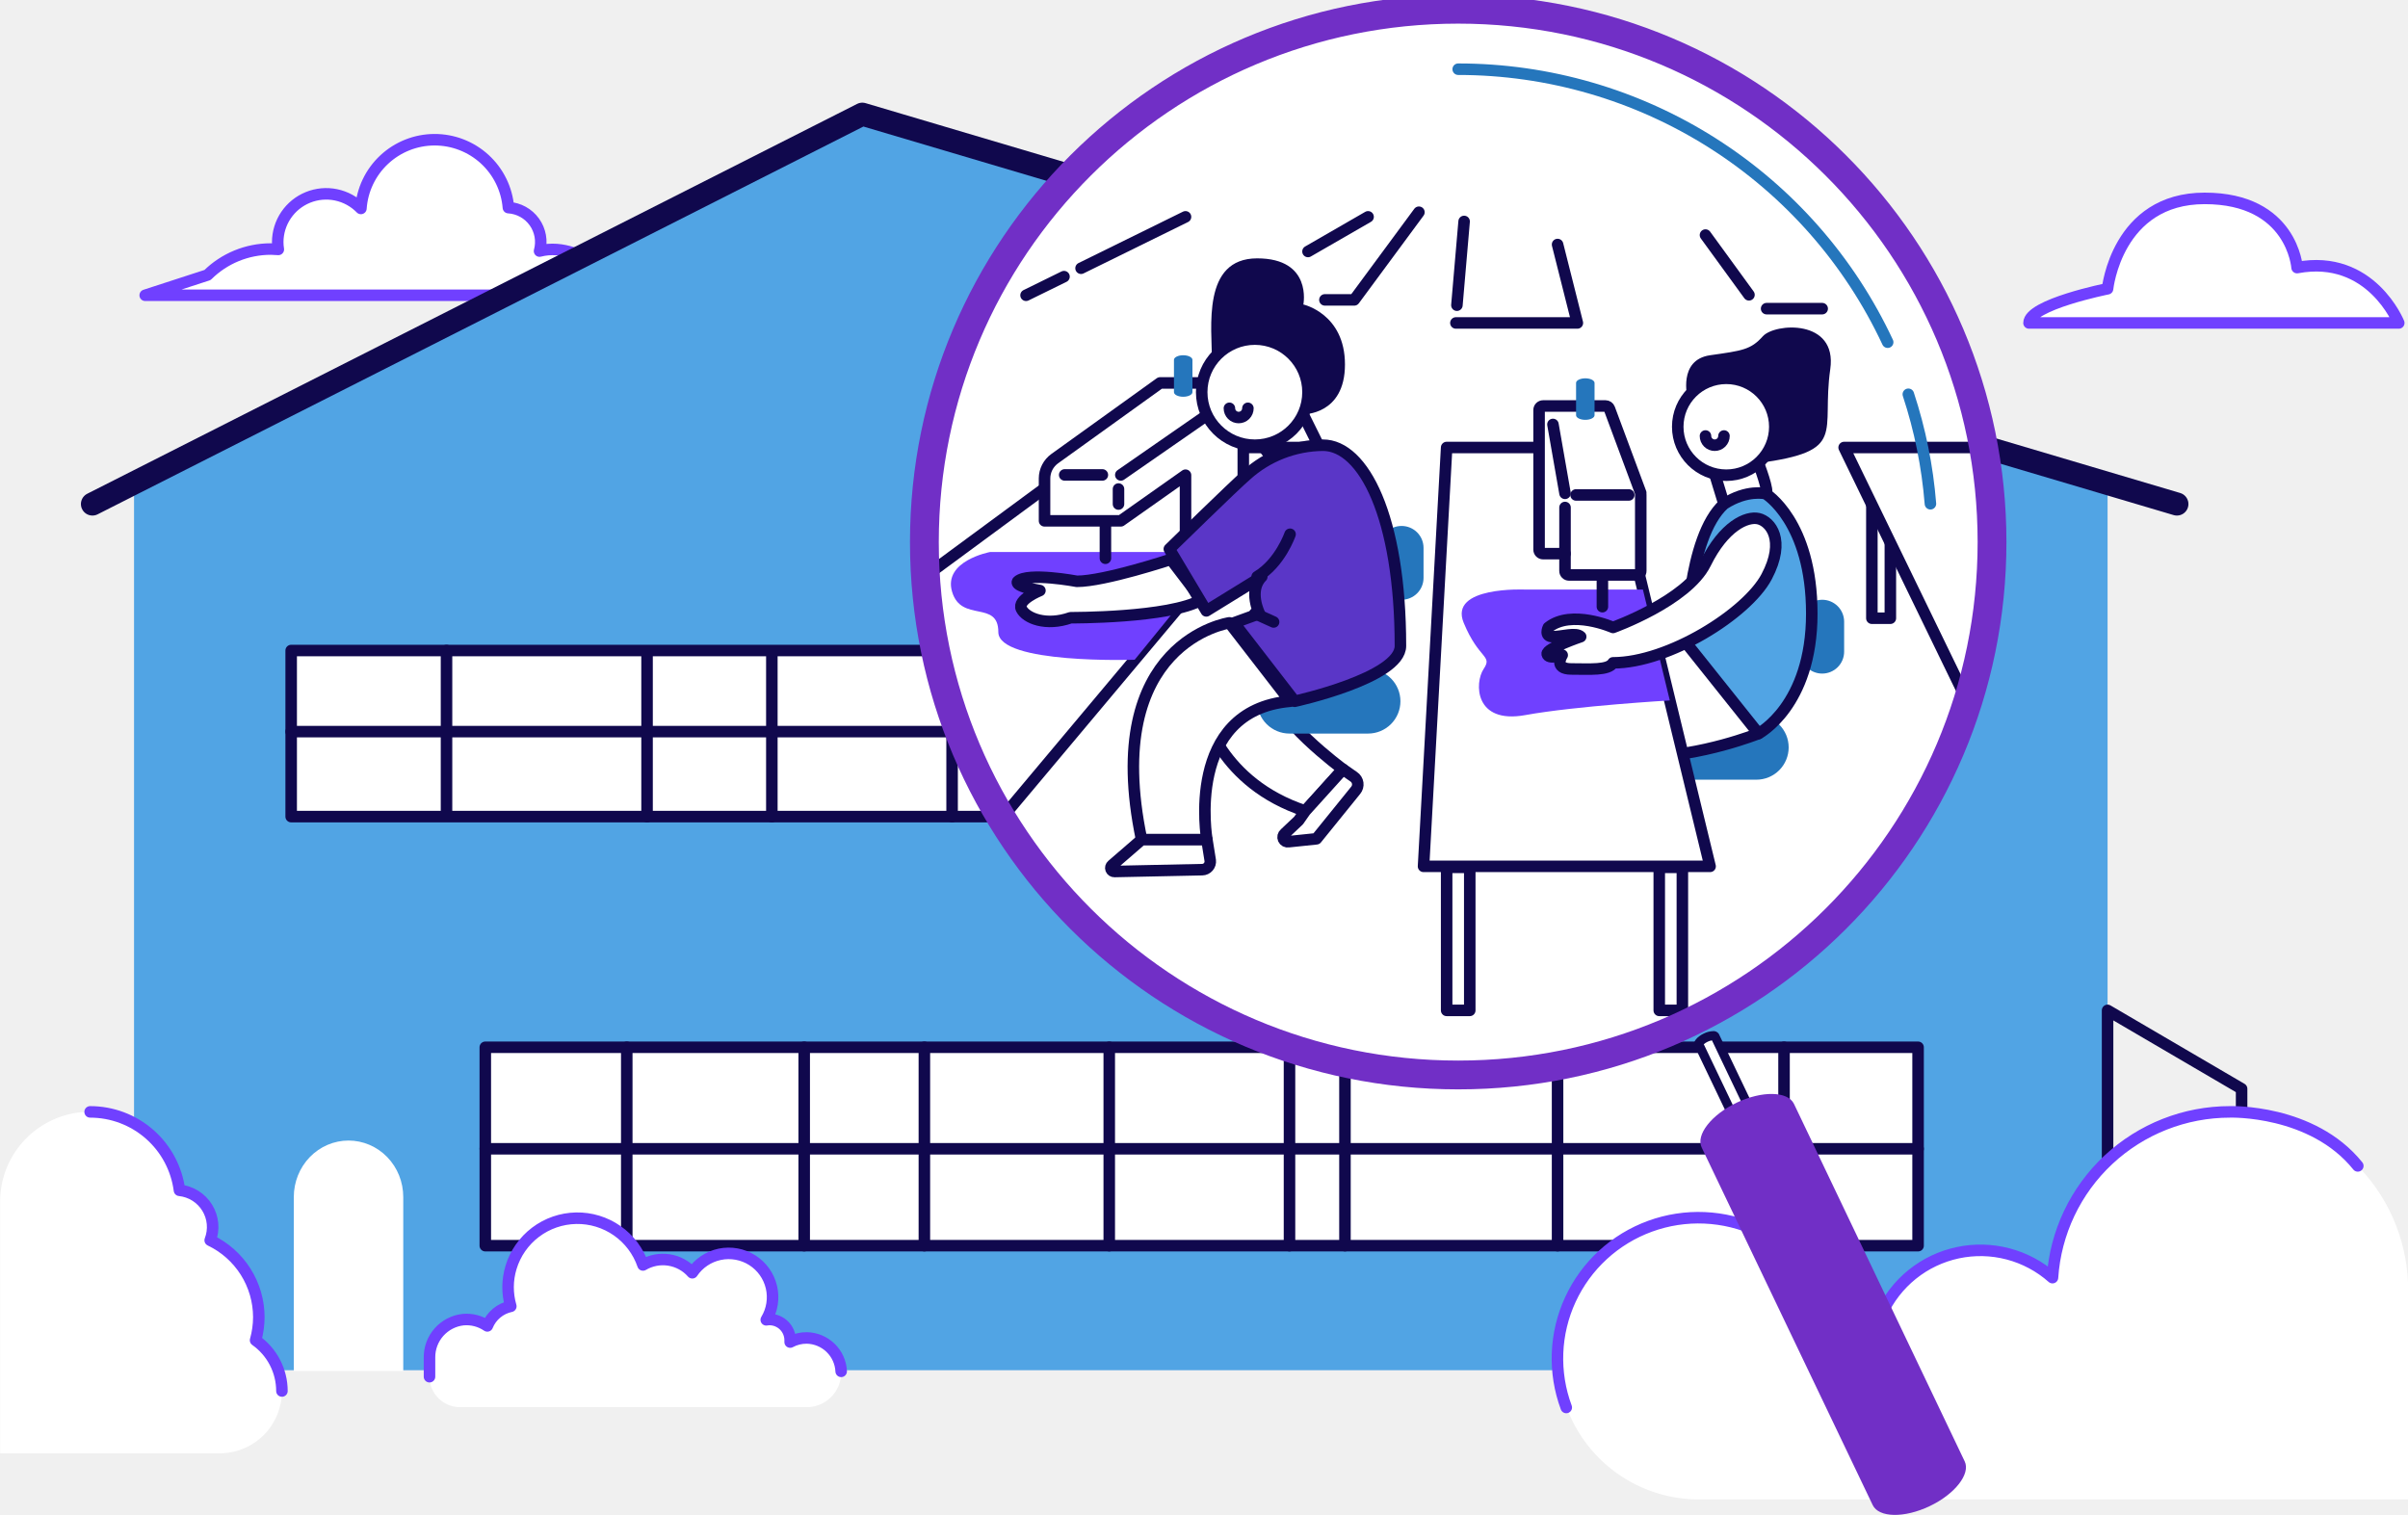
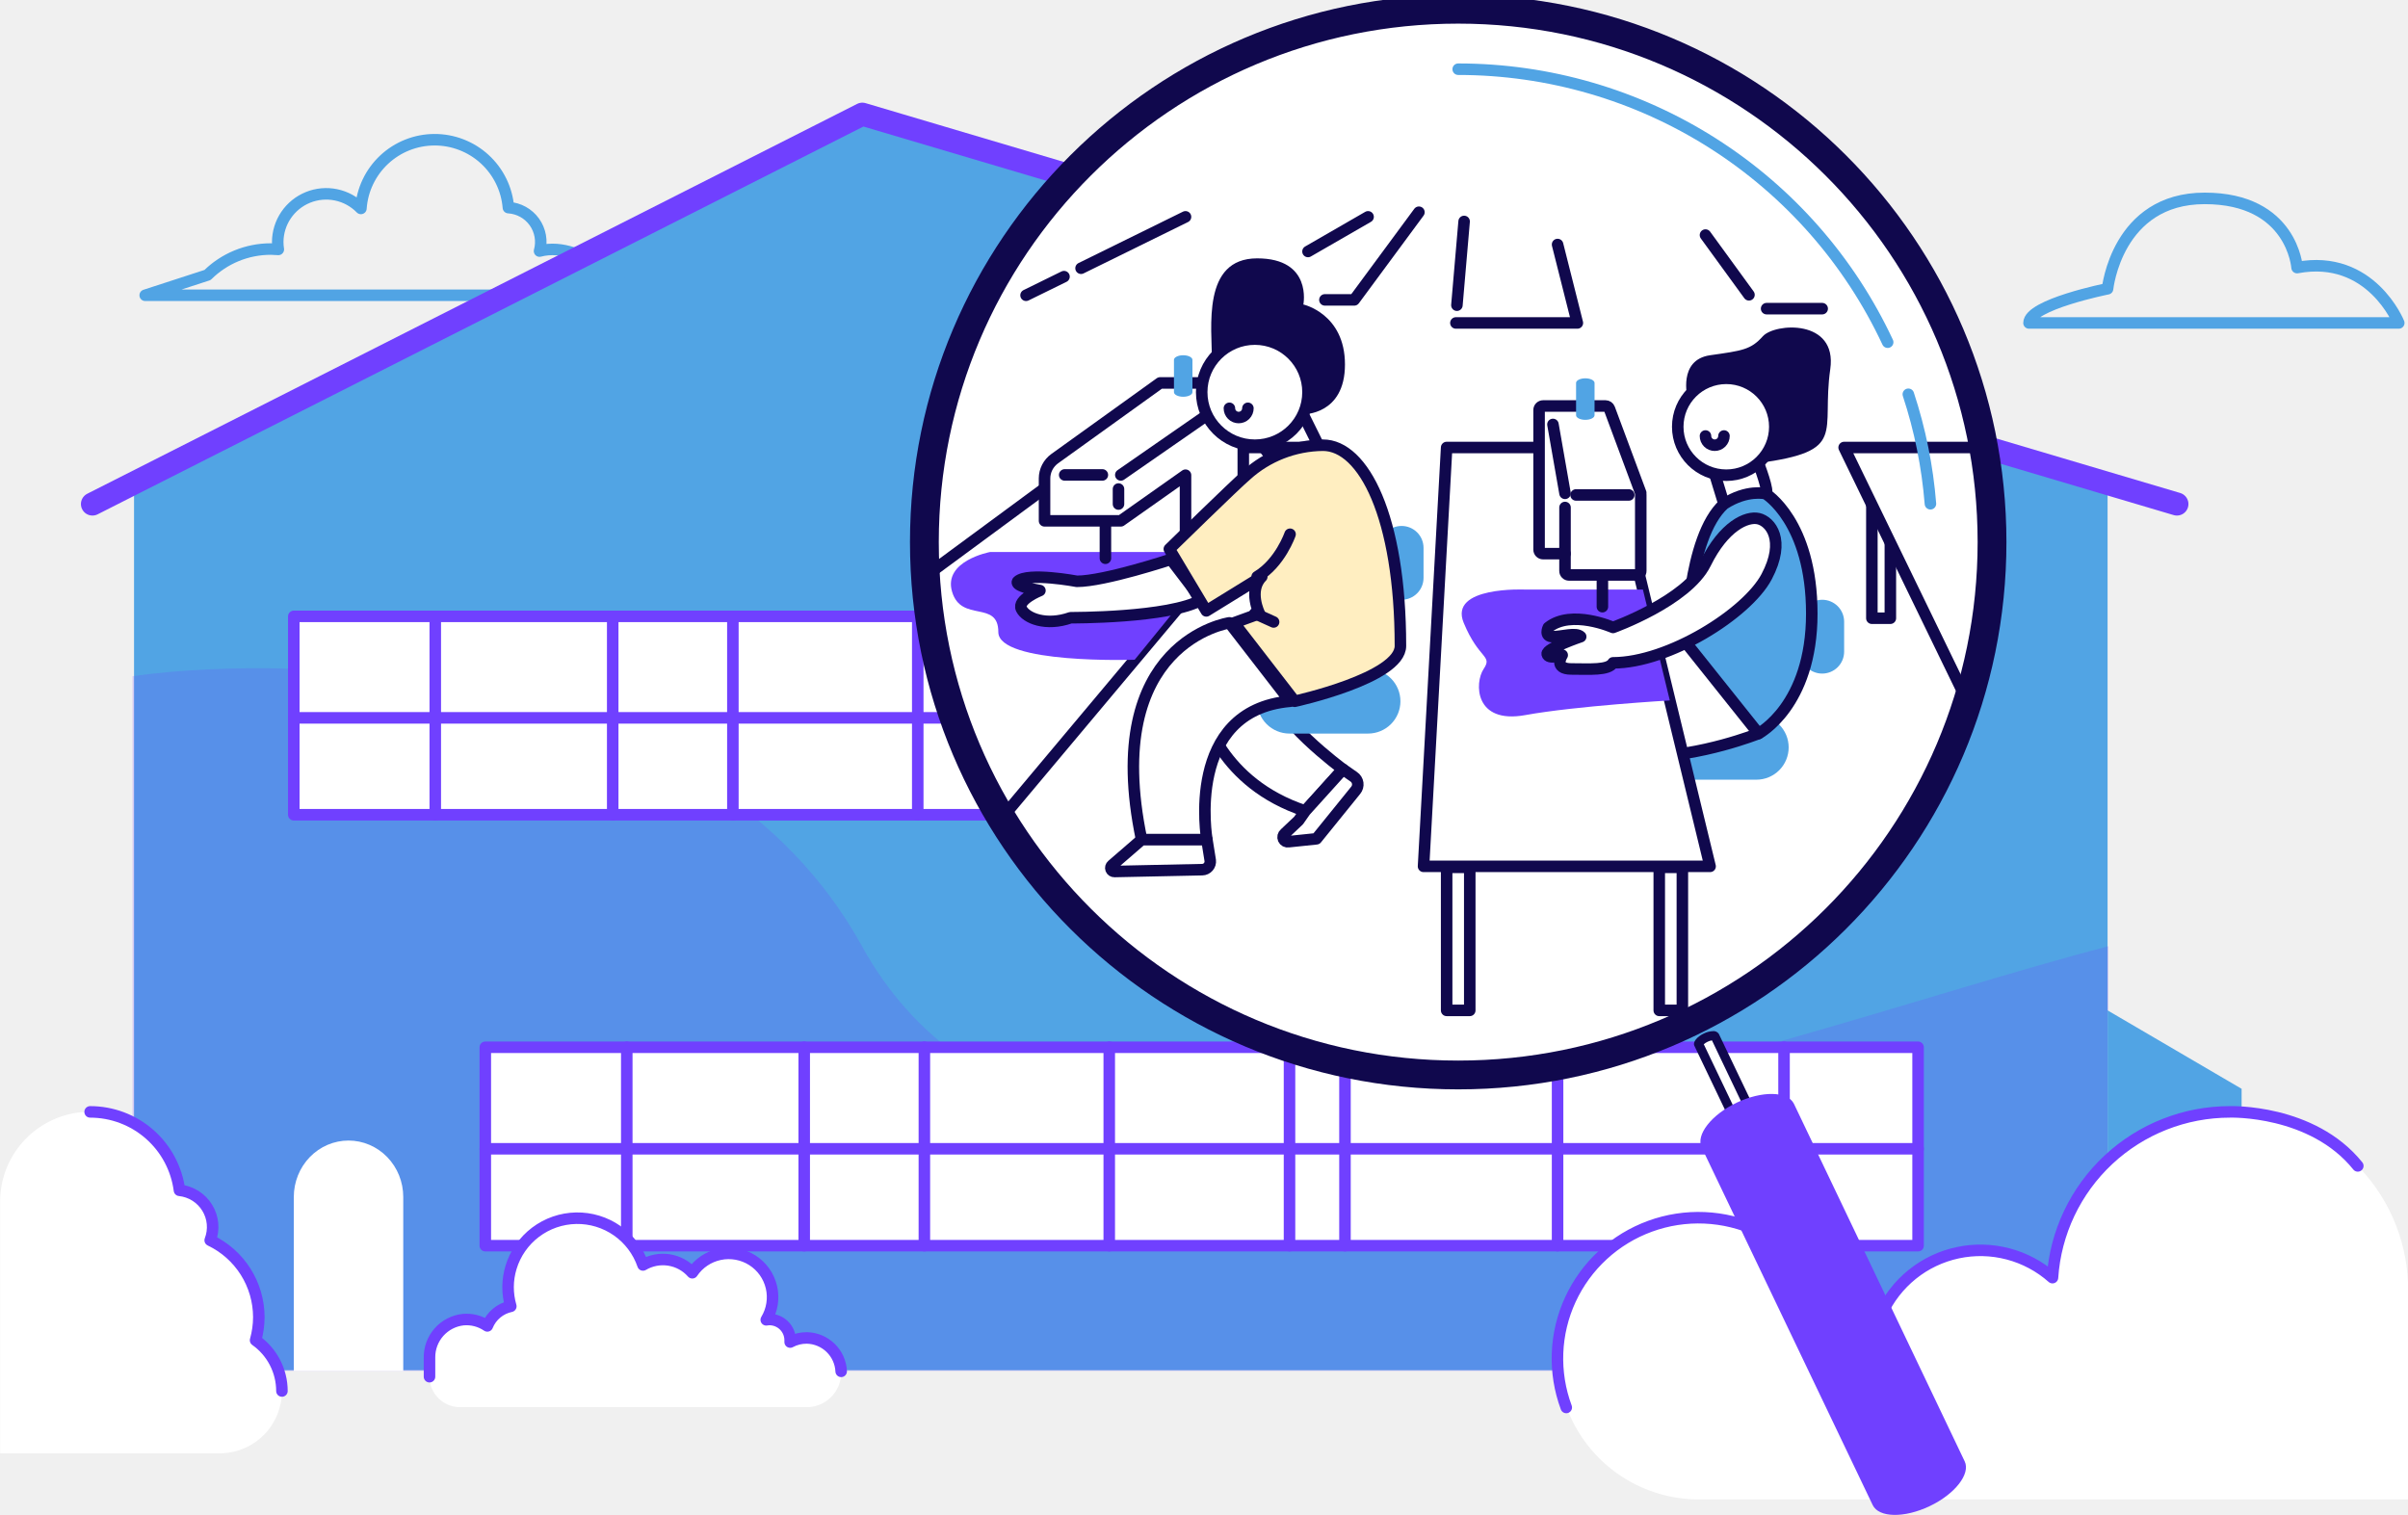
<svg xmlns="http://www.w3.org/2000/svg" width="418" height="263" viewBox="0 0 418 263" fill="none">
-   <g clip-path="url(#clip0_1770_10805)">
-     <path d="M352.211 56.065H416.395C416.395 56.065 411.581 44.051 398.745 46.454C398.745 46.454 397.942 34.44 382.698 34.44C367.455 34.44 365.85 50.13 365.85 50.13C365.85 50.13 352.211 52.861 352.211 56.065Z" fill="white" stroke="#7040FF" stroke-width="2" stroke-linecap="round" stroke-linejoin="round" />
-     <path d="M93.659 43.587C93.895 42.73 93.936 41.831 93.78 40.956C93.623 40.081 93.273 39.252 92.755 38.529C92.237 37.806 91.564 37.208 90.785 36.778C90.006 36.347 89.141 36.096 88.252 36.042C87.992 32.819 86.521 29.814 84.135 27.629C81.748 25.443 78.623 24.239 75.384 24.257C72.146 24.275 69.034 25.515 66.672 27.727C64.311 29.939 62.874 32.961 62.651 36.186C61.483 34.991 59.986 34.17 58.349 33.828C56.713 33.486 55.011 33.639 53.462 34.266C51.913 34.893 50.586 35.967 49.65 37.35C48.715 38.734 48.213 40.364 48.209 42.033C48.211 42.457 48.246 42.88 48.313 43.298C47.88 43.298 47.447 43.234 47.006 43.234C42.892 43.233 38.945 44.854 36.022 47.743L25.207 51.259H109.914C109.914 51.259 101.474 41.52 93.659 43.587Z" fill="white" stroke="#7040FF" stroke-width="2" stroke-linecap="round" stroke-linejoin="round" />
+   <g clip-path="url(#clip0_2355_13857)">
    <path d="M23.266 237.875H365.849V84.097L149.797 20.023L23.266 84.097V237.875Z" fill="#51A4E4" />
-     <path d="M377.884 87.501L149.685 19.823L16.045 87.501" stroke="#10084D" stroke-width="4" stroke-linecap="round" stroke-linejoin="round" />
-     <path d="M259.144 112.931H50.545V141.764H259.144V112.931Z" fill="white" stroke="#10084D" stroke-width="2" stroke-linecap="round" stroke-linejoin="round" />
-     <path d="M332.956 181.81H84.242V216.25H332.956V181.81Z" fill="white" stroke="#10084D" stroke-width="2" stroke-linecap="round" stroke-linejoin="round" />
-     <path d="M389.116 237.875H365.85V175.403L389.116 189.019V237.875Z" stroke="#10084D" stroke-width="2" stroke-linecap="round" stroke-linejoin="round" />
-     <path d="M50.545 127.011H259.144" stroke="#10084D" stroke-width="2" stroke-linecap="round" stroke-linejoin="round" />
-     <path d="M84.242 199.431H332.956" stroke="#10084D" stroke-width="2" stroke-linecap="round" stroke-linejoin="round" />
-     <path d="M77.51 112.931V141.428" stroke="#10084D" stroke-width="2" stroke-linecap="round" stroke-linejoin="round" />
-     <path d="M108.799 181.81V216.25" stroke="#10084D" stroke-width="2" stroke-linecap="round" stroke-linejoin="round" />
-     <path d="M139.6 181.81V216.25" stroke="#10084D" stroke-width="2" stroke-linecap="round" stroke-linejoin="round" />
-     <path d="M160.461 181.81V216.25" stroke="#10084D" stroke-width="2" stroke-linecap="round" stroke-linejoin="round" />
-     <path d="M192.553 181.81V216.25" stroke="#10084D" stroke-width="2" stroke-linecap="round" stroke-linejoin="round" />
-     <path d="M223.842 181.81V216.25" stroke="#10084D" stroke-width="2" stroke-linecap="round" stroke-linejoin="round" />
-     <path d="M233.469 181.81V216.25" stroke="#10084D" stroke-width="2" stroke-linecap="round" stroke-linejoin="round" />
-     <path d="M270.375 181.81V216.25" stroke="#10084D" stroke-width="2" stroke-linecap="round" stroke-linejoin="round" />
-     <path d="M309.688 181.81V216.25" stroke="#10084D" stroke-width="2" stroke-linecap="round" stroke-linejoin="round" />
-     <path d="M112.322 113.267V141.764" stroke="#10084D" stroke-width="2" stroke-linecap="round" stroke-linejoin="round" />
-     <path d="M133.984 113.267V141.764" stroke="#10084D" stroke-width="2" stroke-linecap="round" stroke-linejoin="round" />
-     <path d="M165.273 113.267V141.764" stroke="#10084D" stroke-width="2" stroke-linecap="round" stroke-linejoin="round" />
+     <path opacity="0.2" d="M23 117.383V238H366V164.259C304.845 180.216 185.229 229 149.631 164.259C123.308 116.385 54.242 113.061 23 117.383Z" fill="#7040FF" />
+     <path d="M352.211 56.064H416.395C416.395 56.064 411.581 44.051 398.745 46.453C398.745 46.453 397.942 34.44 382.698 34.44C367.455 34.44 365.85 50.13 365.85 50.13C365.85 50.13 352.211 52.861 352.211 56.064Z" stroke="#51A4E4" stroke-width="2" stroke-linecap="round" stroke-linejoin="round" />
+     <path d="M93.659 43.586C93.895 42.729 93.936 41.83 93.78 40.955C93.623 40.08 93.273 39.251 92.755 38.528C92.237 37.806 91.564 37.207 90.785 36.777C90.006 36.347 89.141 36.096 88.252 36.041C87.992 32.819 86.521 29.814 84.135 27.628C81.748 25.443 78.623 24.238 75.384 24.257C72.146 24.275 69.034 25.514 66.672 27.727C64.311 29.939 62.874 32.96 62.651 36.185C61.483 34.991 59.986 34.17 58.349 33.828C56.713 33.486 55.011 33.638 53.462 34.266C51.913 34.893 50.586 35.967 49.65 37.35C48.715 38.733 48.213 40.363 48.209 42.032C48.211 42.456 48.246 42.879 48.313 43.298C47.88 43.298 47.447 43.234 47.006 43.234C42.892 43.233 38.945 44.853 36.022 47.743V47.743L25.207 51.259H109.914C109.914 51.259 101.474 41.52 93.659 43.586Z" stroke="#51A4E4" stroke-width="2" stroke-linecap="round" stroke-linejoin="round" />
+     <path d="M377.886 87.501L149.687 19.823L16.047 87.501" stroke="#7040FF" stroke-width="4" stroke-linecap="round" stroke-linejoin="round" />
+     <path d="M389.116 237.875H365.85V175.402L389.116 189.018V237.875Z" fill="#51A4E4" />
+     <path d="M332.956 181.81H84.242V216.25H332.956V181.81Z" fill="white" stroke="#7040FF" stroke-width="2" stroke-linecap="round" stroke-linejoin="round" />
+     <path d="M84.242 199.43H332.956" stroke="#7040FF" stroke-width="2" stroke-linecap="round" stroke-linejoin="round" />
+     <path d="M108.801 181.81V216.25" stroke="#7040FF" stroke-width="2" stroke-linecap="round" stroke-linejoin="round" />
+     <path d="M139.602 181.81V216.25" stroke="#7040FF" stroke-width="2" stroke-linecap="round" stroke-linejoin="round" />
+     <path d="M160.461 181.81V216.25" stroke="#7040FF" stroke-width="2" stroke-linecap="round" stroke-linejoin="round" />
+     <path d="M192.553 181.81V216.25" stroke="#7040FF" stroke-width="2" stroke-linecap="round" stroke-linejoin="round" />
+     <path d="M223.844 181.81V216.25" stroke="#7040FF" stroke-width="2" stroke-linecap="round" stroke-linejoin="round" />
+     <path d="M233.471 181.81V216.25" stroke="#7040FF" stroke-width="2" stroke-linecap="round" stroke-linejoin="round" />
+     <path d="M270.377 181.81V216.25" stroke="#7040FF" stroke-width="2" stroke-linecap="round" stroke-linejoin="round" />
+     <path d="M309.689 181.81V216.25" stroke="#7040FF" stroke-width="2" stroke-linecap="round" stroke-linejoin="round" />
+     <path d="M299.714 107H51V141.44H299.714V107Z" fill="white" stroke="#7040FF" stroke-width="2" stroke-linecap="round" stroke-linejoin="round" />
+     <path d="M51 124.62H299.714" stroke="#7040FF" stroke-width="2" stroke-linecap="round" stroke-linejoin="round" />
+     <path d="M75.559 107V141.44" stroke="#7040FF" stroke-width="2" stroke-linecap="round" stroke-linejoin="round" />
+     <path d="M106.359 107V141.44" stroke="#7040FF" stroke-width="2" stroke-linecap="round" stroke-linejoin="round" />
+     <path d="M127.219 107V141.44" stroke="#7040FF" stroke-width="2" stroke-linecap="round" stroke-linejoin="round" />
+     <path d="M159.311 107V141.44" stroke="#7040FF" stroke-width="2" stroke-linecap="round" stroke-linejoin="round" />
+     <path d="M190.602 107V141.44" stroke="#7040FF" stroke-width="2" stroke-linecap="round" stroke-linejoin="round" />
+     <path d="M200.229 107V141.44" stroke="#7040FF" stroke-width="2" stroke-linecap="round" stroke-linejoin="round" />
+     <path d="M237.135 107V141.44" stroke="#7040FF" stroke-width="2" stroke-linecap="round" stroke-linejoin="round" />
+     <path d="M276.447 107V141.44" stroke="#7040FF" stroke-width="2" stroke-linecap="round" stroke-linejoin="round" />
    <path d="M60.5 198C63.02 198 65.436 199.032 67.218 200.869C68.999 202.706 70 205.198 70 207.796V238H51V207.796C51 205.198 52.001 202.706 53.782 200.869C55.564 199.032 57.98 198 60.5 198Z" fill="white" />
-     <path d="M48.94 241.479C48.938 239.753 48.522 238.052 47.726 236.519C46.931 234.986 45.779 233.666 44.367 232.669C44.735 231.366 44.923 230.018 44.928 228.664C44.926 225.871 44.133 223.135 42.639 220.772C41.146 218.41 39.013 216.517 36.488 215.313C36.842 214.394 36.979 213.406 36.889 212.426C36.799 211.445 36.483 210.499 35.967 209.66C35.451 208.821 34.748 208.112 33.913 207.588C33.078 207.064 32.134 206.739 31.153 206.639C30.657 202.734 28.7 199.16 25.675 196.634C22.651 194.109 18.782 192.818 14.844 193.02C10.905 193.223 7.19 194.904 4.441 197.727C1.693 200.55 0.115 204.305 0.023 208.241V252.292H38.534C41.334 252.186 43.983 251 45.924 248.983C47.865 246.966 48.946 244.276 48.94 241.479Z" fill="white" />
-     <path d="M146.018 238.067C145.947 236.526 145.292 235.069 144.185 233.993C143.078 232.916 141.602 232.3 140.057 232.269C139.047 232.257 138.05 232.503 137.161 232.982C137.161 232.877 137.161 232.773 137.161 232.669C137.162 232.196 137.069 231.726 136.888 231.289C136.707 230.851 136.441 230.453 136.106 230.118C135.77 229.783 135.372 229.518 134.933 229.337C134.495 229.156 134.025 229.064 133.55 229.065C133.37 229.067 133.19 229.086 133.013 229.121C134.042 227.423 134.365 225.39 133.912 223.457C133.459 221.525 132.267 219.845 130.591 218.778C128.914 217.711 126.886 217.341 124.94 217.747C122.994 218.154 121.284 219.304 120.176 220.952C119.13 219.766 117.703 218.983 116.14 218.736C114.577 218.488 112.977 218.793 111.615 219.598C110.79 217.193 109.221 215.112 107.135 213.653C105.049 212.195 102.554 211.434 100.008 211.482C97.462 211.529 94.996 212.381 92.966 213.916C90.936 215.451 89.445 217.589 88.71 220.023C88.039 222.221 88.025 224.568 88.67 226.774C87.762 226.962 86.914 227.371 86.203 227.965C85.492 228.559 84.939 229.319 84.594 230.178C83.366 229.342 81.886 228.957 80.406 229.089C78.786 229.264 77.289 230.036 76.207 231.253C75.126 232.47 74.538 234.046 74.557 235.673V238.996C74.556 239.691 74.692 240.379 74.958 241.021C75.224 241.662 75.614 242.246 76.106 242.737C76.598 243.228 77.182 243.617 77.825 243.882C78.468 244.148 79.157 244.284 79.852 244.283H140.402C141.964 244.179 143.425 243.473 144.473 242.312C145.522 241.152 146.076 239.629 146.018 238.067Z" fill="white" />
-     <path d="M417.999 222.658C417.682 214.776 414.351 207.316 408.691 201.813C403.031 196.309 395.474 193.18 387.573 193.071C379.673 192.961 372.031 195.878 366.22 201.222C360.409 206.567 356.871 213.931 356.334 221.801C354.124 219.843 351.484 218.432 348.627 217.681C345.77 216.93 342.776 216.86 339.887 217.476C336.998 218.093 334.295 219.379 331.995 221.23C329.695 223.082 327.864 225.448 326.649 228.136C325.371 227.284 323.891 226.782 322.358 226.681C320.824 226.58 319.291 226.883 317.912 227.559C316.394 223.374 313.759 219.683 310.292 216.883C306.825 214.084 302.658 212.284 298.241 211.677C293.824 211.07 289.325 211.679 285.229 213.439C281.134 215.199 277.598 218.042 275.003 221.662C272.409 225.282 270.854 229.541 270.508 233.979C270.161 238.416 271.036 242.864 273.037 246.842C275.038 250.819 278.09 254.175 281.863 256.547C285.636 258.92 289.986 260.217 294.444 260.301H417.999V222.658Z" fill="white" />
-     <path d="M48.94 241.479C48.938 239.753 48.522 238.052 47.727 236.519C46.931 234.986 45.779 233.666 44.367 232.669C44.735 231.366 44.924 230.018 44.929 228.664C44.926 225.871 44.133 223.135 42.639 220.772C41.146 218.41 39.014 216.517 36.488 215.313C36.842 214.394 36.98 213.406 36.889 212.426C36.799 211.445 36.483 210.499 35.967 209.66C35.451 208.821 34.749 208.112 33.914 207.588C33.079 207.064 32.134 206.739 31.153 206.639C30.667 202.875 28.825 199.417 25.971 196.911C23.117 194.405 19.446 193.023 15.645 193.023" stroke="#7040FF" stroke-width="2" stroke-linecap="round" stroke-linejoin="round" />
-     <path d="M146.018 238.067C145.947 236.526 145.292 235.069 144.185 233.993C143.078 232.916 141.602 232.3 140.057 232.269C139.047 232.257 138.05 232.503 137.161 232.982C137.161 232.877 137.161 232.773 137.161 232.669C137.162 232.196 137.069 231.726 136.888 231.289C136.707 230.851 136.441 230.453 136.106 230.118C135.77 229.783 135.372 229.518 134.933 229.337C134.495 229.156 134.025 229.064 133.55 229.065C133.37 229.067 133.19 229.086 133.013 229.121C134.042 227.423 134.365 225.39 133.912 223.457C133.459 221.525 132.267 219.845 130.591 218.778C128.914 217.711 126.886 217.341 124.94 217.747C122.994 218.154 121.284 219.304 120.176 220.952C119.13 219.766 117.703 218.983 116.14 218.736C114.577 218.488 112.977 218.793 111.615 219.598C110.79 217.193 109.221 215.112 107.135 213.653C105.049 212.195 102.554 211.434 100.008 211.482C97.462 211.529 94.996 212.381 92.966 213.916C90.936 215.451 89.445 217.589 88.71 220.023C88.039 222.221 88.025 224.568 88.67 226.774C87.762 226.962 86.914 227.371 86.203 227.965C85.492 228.559 84.939 229.319 84.594 230.178C83.366 229.342 81.886 228.957 80.406 229.089C78.786 229.264 77.289 230.036 76.207 231.253C75.126 232.47 74.538 234.046 74.557 235.673V238.996" stroke="#7040FF" stroke-width="2" stroke-linecap="round" stroke-linejoin="round" />
-     <path d="M271.884 244.339C270.761 241.32 270.246 238.11 270.37 234.893C270.493 231.675 271.252 228.514 272.604 225.591C273.955 222.667 275.872 220.039 278.244 217.857C280.616 215.676 283.396 213.983 286.426 212.878C289.455 211.773 292.673 211.276 295.895 211.416C299.118 211.556 302.28 212.33 305.202 213.695C308.123 215.059 310.746 216.986 312.919 219.365C315.092 221.745 316.772 224.529 317.864 227.559C319.243 226.883 320.776 226.58 322.31 226.681C323.843 226.782 325.323 227.284 326.601 228.136C327.816 225.448 329.647 223.082 331.947 221.23C334.246 219.379 336.95 218.093 339.839 217.476C342.728 216.86 345.722 216.93 348.579 217.681C351.436 218.432 354.076 219.843 356.286 221.8C356.805 213.994 360.279 206.677 366.004 201.333C371.728 195.989 379.273 193.018 387.111 193.023C387.111 193.023 401.367 192.559 409.286 202.402" stroke="#7040FF" stroke-width="2" stroke-linecap="round" stroke-linejoin="round" />
+     <path d="M48.94 241.479C48.938 239.752 48.522 238.052 47.726 236.519C46.931 234.986 45.779 233.666 44.367 232.669C44.735 231.365 44.923 230.018 44.928 228.664C44.926 225.87 44.133 223.134 42.639 220.772C41.146 218.409 39.013 216.517 36.488 215.313C36.842 214.394 36.979 213.406 36.889 212.426C36.799 211.445 36.483 210.499 35.967 209.66C35.451 208.821 34.748 208.112 33.913 207.588C33.078 207.064 32.134 206.739 31.153 206.639C30.657 202.733 28.7 199.16 25.675 196.634C22.651 194.108 18.782 192.818 14.844 193.02C10.905 193.223 7.19 194.904 4.441 197.727C1.693 200.549 0.115 204.305 0.023 208.24V252.291H38.534C41.334 252.186 43.983 250.999 45.924 248.983C47.865 246.966 48.946 244.276 48.94 241.479Z" fill="white" />
+     <path d="M146.018 238.067C145.947 236.526 145.292 235.069 144.185 233.992C143.078 232.915 141.602 232.299 140.057 232.268C139.047 232.257 138.05 232.502 137.161 232.981C137.161 232.877 137.161 232.773 137.161 232.669C137.162 232.195 137.069 231.726 136.888 231.288C136.707 230.85 136.441 230.453 136.106 230.118C135.77 229.783 135.372 229.517 134.933 229.337C134.495 229.156 134.025 229.063 133.55 229.064C133.37 229.067 133.19 229.086 133.013 229.121C134.042 227.422 134.365 225.389 133.912 223.457C133.459 221.524 132.267 219.845 130.591 218.778C128.914 217.711 126.886 217.341 124.94 217.747C122.994 218.153 121.284 219.303 120.176 220.951C119.13 219.766 117.703 218.982 116.14 218.735C114.577 218.488 112.977 218.793 111.615 219.598C110.79 217.193 109.221 215.111 107.135 213.653C105.049 212.194 102.554 211.434 100.008 211.481C97.462 211.528 94.996 212.381 92.966 213.915C90.936 215.45 89.445 217.588 88.71 220.022C88.039 222.221 88.025 224.567 88.67 226.774C87.762 226.961 86.914 227.37 86.203 227.964C85.492 228.558 84.939 229.319 84.594 230.178C83.366 229.342 81.886 228.957 80.406 229.089C78.786 229.264 77.289 230.035 76.207 231.252C75.126 232.47 74.538 234.045 74.557 235.672V238.996C74.556 239.69 74.692 240.378 74.958 241.02C75.224 241.662 75.614 242.245 76.106 242.736C76.598 243.227 77.182 243.617 77.825 243.882C78.468 244.147 79.157 244.283 79.852 244.282H140.402C141.964 244.179 143.425 243.472 144.473 242.312C145.522 241.151 146.076 239.629 146.018 238.067Z" fill="white" />
+     <path d="M417.999 222.657C417.682 214.776 414.351 207.316 408.691 201.812C403.031 196.309 395.474 193.18 387.573 193.07C379.673 192.961 372.031 195.878 366.22 201.222C360.409 206.566 356.871 213.931 356.334 221.8C354.124 219.843 351.484 218.432 348.627 217.681C345.77 216.929 342.776 216.859 339.887 217.476C336.998 218.092 334.295 219.378 331.995 221.23C329.695 223.082 327.864 225.447 326.649 228.136C325.371 227.284 323.891 226.782 322.358 226.681C320.824 226.579 319.291 226.882 317.912 227.559C316.394 223.374 313.759 219.682 310.292 216.883C306.825 214.084 302.658 212.284 298.241 211.677C293.824 211.07 289.325 211.679 285.229 213.439C281.134 215.199 277.598 218.042 275.003 221.662C272.409 225.282 270.854 229.541 270.508 233.979C270.161 238.416 271.036 242.864 273.037 246.842C275.038 250.819 278.09 254.175 281.863 256.547C285.636 258.919 289.986 260.217 294.444 260.301H417.999V222.657Z" fill="white" />
+     <path d="M48.94 241.479C48.938 239.753 48.522 238.052 47.727 236.519C46.931 234.986 45.779 233.666 44.367 232.669C44.735 231.365 44.924 230.018 44.929 228.664C44.926 225.871 44.133 223.135 42.639 220.772C41.146 218.41 39.014 216.517 36.488 215.313C36.842 214.394 36.98 213.406 36.889 212.426C36.799 211.445 36.483 210.499 35.967 209.66C35.451 208.821 34.749 208.112 33.914 207.588C33.079 207.064 32.134 206.739 31.153 206.639C30.667 202.875 28.825 199.417 25.971 196.911C23.117 194.405 19.446 193.023 15.645 193.023" stroke="#7040FF" stroke-width="2" stroke-linecap="round" stroke-linejoin="round" />
+     <path d="M146.018 238.067C145.947 236.526 145.292 235.069 144.185 233.992C143.078 232.915 141.602 232.299 140.057 232.268C139.047 232.257 138.05 232.502 137.161 232.981C137.161 232.877 137.161 232.773 137.161 232.669C137.162 232.195 137.069 231.726 136.888 231.288C136.707 230.85 136.441 230.453 136.106 230.118C135.77 229.783 135.372 229.517 134.933 229.337C134.495 229.156 134.025 229.063 133.55 229.064C133.37 229.067 133.19 229.086 133.013 229.121C134.042 227.422 134.365 225.389 133.912 223.457C133.459 221.524 132.267 219.845 130.591 218.778C128.914 217.711 126.886 217.341 124.94 217.747C122.994 218.153 121.284 219.303 120.176 220.951C119.13 219.766 117.703 218.982 116.14 218.735C114.577 218.488 112.977 218.793 111.615 219.598C110.79 217.193 109.221 215.111 107.135 213.653C105.049 212.194 102.554 211.434 100.008 211.481C97.462 211.528 94.996 212.381 92.966 213.915C90.936 215.45 89.445 217.588 88.71 220.022C88.039 222.221 88.025 224.567 88.67 226.774C87.762 226.961 86.914 227.37 86.203 227.964C85.492 228.558 84.939 229.319 84.594 230.178C83.366 229.342 81.886 228.957 80.406 229.089C78.786 229.264 77.289 230.035 76.207 231.252C75.126 232.47 74.538 234.045 74.557 235.672V238.996" stroke="#7040FF" stroke-width="2" stroke-linecap="round" stroke-linejoin="round" />
+     <path d="M271.884 244.338C270.761 241.32 270.246 238.11 270.37 234.893C270.493 231.675 271.252 228.514 272.604 225.59C273.955 222.667 275.872 220.039 278.244 217.857C280.616 215.675 283.396 213.983 286.426 212.878C289.455 211.772 292.673 211.275 295.895 211.416C299.118 211.556 302.28 212.33 305.202 213.694C308.123 215.059 310.746 216.986 312.919 219.365C315.092 221.745 316.772 224.529 317.864 227.559C319.243 226.882 320.776 226.579 322.31 226.681C323.843 226.782 325.323 227.284 326.601 228.136C327.816 225.447 329.647 223.082 331.947 221.23C334.246 219.378 336.95 218.092 339.839 217.476C342.728 216.859 345.722 216.929 348.579 217.681C351.436 218.432 354.076 219.843 356.286 221.8C356.805 213.994 360.279 206.677 366.004 201.333C371.728 195.989 379.273 193.018 387.111 193.023C387.111 193.023 401.367 192.558 409.286 202.402" stroke="#7040FF" stroke-width="2" stroke-linecap="round" stroke-linejoin="round" />
    <path d="M303.135 197.933C303.012 197.942 302.888 197.923 302.774 197.877L294.807 181.161C295.112 180.704 295.544 180.345 296.05 180.128C296.449 179.925 296.887 179.81 297.334 179.792C297.458 179.783 297.582 179.805 297.695 179.856L305.678 196.571C305.37 197.033 304.932 197.393 304.418 197.604C304.018 197.802 303.581 197.914 303.135 197.933Z" fill="white" />
    <path d="M297.174 180.609L304.731 196.443C304.539 196.624 304.316 196.77 304.073 196.876C303.836 196.995 303.582 197.076 303.319 197.116L295.754 181.282C295.955 181.108 296.179 180.963 296.42 180.849C296.658 180.732 296.912 180.651 297.174 180.609ZM297.358 179.007C296.799 179.028 296.252 179.17 295.754 179.423C294.558 179.984 293.828 180.929 294.109 181.522L302.132 198.293C302.246 198.459 302.404 198.589 302.588 198.669C302.773 198.75 302.976 198.778 303.175 198.75C303.733 198.728 304.28 198.589 304.78 198.341C305.967 197.773 306.705 196.836 306.384 196.243L298.361 179.471C298.247 179.305 298.089 179.174 297.905 179.092C297.721 179.01 297.518 178.981 297.318 179.007H297.358Z" fill="#10084D" />
-     <mask id="mask0_1770_10805" style="mask-type:alpha" maskUnits="userSpaceOnUse" x="160" y="1" width="186" height="186">
+     <mask id="mask0_2355_13857" style="mask-type:alpha" maskUnits="userSpaceOnUse" x="160" y="1" width="186" height="186">
      <path d="M253.127 186.616C304.305 186.616 345.793 145.199 345.793 94.109C345.793 43.019 304.305 1.602 253.127 1.602C201.949 1.602 160.461 43.019 160.461 94.109C160.461 145.199 201.949 186.616 253.127 186.616Z" fill="white" />
    </mask>
-     <g mask="url(#mask0_1770_10805)">
+     <g mask="url(#mask0_2355_13857)">
      <rect x="160.838" width="191.767" height="191.513" fill="white" />
      <path d="M328.143 82.495H324.934V107.324H328.143V82.495Z" fill="white" stroke="#10084D" stroke-width="2" stroke-linecap="round" stroke-linejoin="round" />
      <path d="M320.119 77.69L355.42 150.398H397.943L344.188 77.69H320.119Z" fill="white" stroke="#10084D" stroke-width="2" stroke-linecap="round" stroke-linejoin="round" />
      <path d="M190.949 77.69L184.819 82.207L92.266 150.398H166.88L227.855 77.69H190.949Z" fill="white" stroke="#10084D" stroke-width="2" stroke-linecap="round" stroke-linejoin="round" />
      <path d="M207.099 95.831H171.854C171.854 95.831 163.67 97.361 165.275 102.743C166.88 108.125 173.298 104.12 173.298 109.727C173.298 115.333 196.966 114.532 196.966 114.532L209.353 99.315L207.099 95.831Z" fill="#7040FF" />
      <path d="M191.887 90.569V96.912" stroke="#10084D" stroke-width="2" stroke-linecap="round" stroke-linejoin="round" />
      <path d="M205.791 96.279V82.495L194.558 90.416H181.32V83.056C181.322 82.387 181.482 81.727 181.787 81.132C182.092 80.536 182.535 80.021 183.077 79.628L201.378 66.477H215.819V84.097L205.791 96.279Z" fill="white" stroke="#10084D" stroke-width="2" stroke-linecap="round" stroke-linejoin="round" />
      <path d="M211.808 70.481L194.559 82.447" stroke="#10084D" stroke-width="2" stroke-linecap="round" stroke-linejoin="round" />
      <path d="M191.357 82.447H184.818" stroke="#10084D" stroke-width="2" stroke-linecap="round" stroke-linejoin="round" />
      <path d="M194.158 84.898V87.501" stroke="#10084D" stroke-width="2" stroke-linecap="round" stroke-linejoin="round" />
      <path d="M233.117 133.546C233.117 133.546 220.769 124.48 220.633 119.001L209.016 123.687C209.016 123.687 211.792 135.917 226.578 140.787L233.117 133.546Z" fill="white" stroke="#10084D" stroke-width="2" stroke-linecap="round" stroke-linejoin="round" />
      <path d="M233.118 133.546L234.987 134.844C235.175 134.969 235.334 135.132 235.454 135.323C235.574 135.513 235.653 135.727 235.685 135.95C235.716 136.173 235.701 136.4 235.639 136.617C235.577 136.833 235.469 137.034 235.324 137.207L228.521 145.616L223.659 146.121C223.484 146.15 223.305 146.121 223.149 146.039C222.992 145.956 222.868 145.823 222.795 145.663C222.721 145.502 222.703 145.321 222.744 145.149C222.784 144.977 222.88 144.823 223.017 144.711L225.424 142.437L226.579 140.787L233.118 133.546Z" fill="white" stroke="#10084D" stroke-width="2" stroke-linecap="round" stroke-linejoin="round" />
      <path d="M253.127 2.403C274.381 2.408 294.975 9.77 311.402 23.234C327.829 36.697 339.071 55.43 343.214 76.241C347.356 97.052 344.143 118.652 334.121 137.363C324.099 156.074 307.889 170.737 288.251 178.854C268.614 186.971 246.765 188.04 226.427 181.879C206.089 175.719 188.52 162.709 176.712 145.066C164.905 127.424 159.591 106.241 161.675 85.125C163.758 64.01 173.111 44.269 188.14 29.266C196.653 20.719 206.781 13.943 217.936 9.332C229.092 4.721 241.053 2.366 253.127 2.403ZM253.127 0.801C234.64 0.801 216.569 6.273 201.198 16.526C185.828 26.779 173.847 41.352 166.773 58.401C159.699 75.451 157.848 94.212 161.454 112.312C165.061 130.412 173.963 147.038 187.034 160.088C200.106 173.137 216.761 182.024 234.892 185.624C253.023 189.224 271.816 187.376 288.895 180.314C305.974 173.252 320.572 161.292 330.843 145.948C341.113 130.604 346.595 112.563 346.595 94.109C346.595 69.362 336.747 45.629 319.219 28.13C301.69 10.632 277.916 0.801 253.127 0.801Z" fill="#10084D" />
-       <path d="M304.876 124.144H291.237C289.748 124.144 288.319 124.734 287.266 125.786C286.213 126.837 285.621 128.263 285.621 129.75C285.621 131.237 286.213 132.663 287.266 133.714C288.319 134.766 289.748 135.356 291.237 135.356H304.876C306.366 135.356 307.794 134.766 308.848 133.714C309.901 132.663 310.492 131.237 310.492 129.75C310.492 128.263 309.901 126.837 308.848 125.786C307.794 124.734 306.366 124.144 304.876 124.144Z" fill="#2576BC" />
-       <path d="M316.309 104.12C315.298 104.12 314.329 104.521 313.614 105.235C312.9 105.948 312.498 106.916 312.498 107.925V113.131C312.498 114.14 312.9 115.107 313.614 115.821C314.329 116.534 315.298 116.935 316.309 116.935C317.32 116.935 318.289 116.534 319.004 115.821C319.718 115.107 320.12 114.14 320.12 113.131V107.925C320.12 106.916 319.718 105.948 319.004 105.235C318.289 104.521 317.32 104.12 316.309 104.12Z" fill="#2576BC" />
-       <path d="M243.299 91.306C242.288 91.306 241.319 91.707 240.604 92.42C239.89 93.133 239.488 94.101 239.488 95.11V100.316C239.488 101.325 239.89 102.293 240.604 103.006C241.319 103.72 242.288 104.12 243.299 104.12C244.31 104.12 245.279 103.72 245.994 103.006C246.709 102.293 247.11 101.325 247.11 100.316V95.11C247.11 94.101 246.709 93.133 245.994 92.42C245.279 91.707 244.31 91.306 243.299 91.306Z" fill="#2576BC" />
-       <path d="M237.482 116.134H223.843C222.353 116.134 220.925 116.725 219.871 117.776C218.818 118.828 218.227 120.254 218.227 121.741C218.227 123.228 218.818 124.654 219.871 125.705C220.925 126.757 222.353 127.347 223.843 127.347H237.482C238.971 127.347 240.4 126.757 241.453 125.705C242.506 124.654 243.098 123.228 243.098 121.741C243.098 120.254 242.506 118.828 241.453 117.776C240.4 116.725 238.971 116.134 237.482 116.134Z" fill="#2576BC" />
+       <path d="M304.876 124.144H291.237C289.748 124.144 288.319 124.734 287.266 125.786C286.213 126.837 285.621 128.263 285.621 129.75C285.621 131.237 286.213 132.663 287.266 133.714C288.319 134.766 289.748 135.356 291.237 135.356H304.876C306.366 135.356 307.794 134.766 308.848 133.714C309.901 132.663 310.492 131.237 310.492 129.75C310.492 128.263 309.901 126.837 308.848 125.786C307.794 124.734 306.366 124.144 304.876 124.144Z" fill="#51A4E4" />
+       <path d="M316.309 104.12C315.298 104.12 314.329 104.521 313.614 105.235C312.9 105.948 312.498 106.916 312.498 107.925V113.131C312.498 114.14 312.9 115.107 313.614 115.821C314.329 116.534 315.298 116.935 316.309 116.935C317.32 116.935 318.289 116.534 319.004 115.821C319.718 115.107 320.12 114.14 320.12 113.131V107.925C320.12 106.916 319.718 105.948 319.004 105.235C318.289 104.521 317.32 104.12 316.309 104.12Z" fill="#51A4E4" />
+       <path d="M243.299 91.306C242.288 91.306 241.319 91.707 240.604 92.42C239.89 93.133 239.488 94.101 239.488 95.11V100.316C239.488 101.325 239.89 102.293 240.604 103.006C241.319 103.72 242.288 104.12 243.299 104.12C244.31 104.12 245.279 103.72 245.994 103.006C246.709 102.293 247.11 101.325 247.11 100.316V95.11C247.11 94.101 246.709 93.133 245.994 92.42C245.279 91.707 244.31 91.306 243.299 91.306Z" fill="#51A4E4" />
+       <path d="M237.482 116.134H223.843C222.353 116.134 220.925 116.725 219.871 117.776C218.818 118.828 218.227 120.254 218.227 121.741C218.227 123.228 218.818 124.654 219.871 125.705C220.925 126.757 222.353 127.347 223.843 127.347H237.482C238.971 127.347 240.4 126.757 241.453 125.705C242.506 124.654 243.098 123.228 243.098 121.741C243.098 120.254 242.506 118.828 241.453 117.776C240.4 116.725 238.971 116.134 237.482 116.134Z" fill="#51A4E4" />
      <path d="M305.253 127.347C305.253 127.347 295.248 131.352 285.621 131.352C275.993 131.352 283.751 112.93 283.751 112.93L294.446 108.926L305.253 127.347Z" fill="white" stroke="#10084D" stroke-width="2" stroke-linecap="round" stroke-linejoin="round" />
      <path d="M251.121 77.69L247.109 150.398H296.852L279.202 77.69H251.121Z" fill="white" stroke="#10084D" stroke-width="2" stroke-linecap="round" stroke-linejoin="round" />
      <path d="M305.228 80.397C305.228 80.397 307.282 85.699 306.48 85.699C305.677 85.699 299.259 87.501 299.259 87.501L297.654 82.247L305.228 80.397Z" fill="white" stroke="#10084D" stroke-width="2" stroke-linecap="round" stroke-linejoin="round" />
      <path d="M292.937 69.04C292.937 69.04 291.236 62.472 296.853 61.671C302.469 60.87 303.921 60.71 305.999 58.387C308.077 56.065 318.964 55.32 317.713 64.074C316.108 75.287 320.817 78.29 305.229 80.397L292.937 69.04Z" fill="#10084D" />
      <path d="M203.248 97.104C203.248 97.104 191.751 100.917 186.937 100.917C186.937 100.917 178.449 99.315 176.676 100.917C176.676 100.917 175.705 101.718 180.519 102.519C180.519 102.519 176.507 104.12 177.31 105.722C178.112 107.324 181.578 108.75 185.862 107.236C185.862 107.236 202.983 107.324 208.6 104.12L203.248 97.104Z" fill="white" stroke="#10084D" stroke-width="2" stroke-linecap="round" stroke-linejoin="round" />
      <path d="M226.2 71.923L228.856 77.289L223.039 82.495L219.012 77.209L226.2 71.923Z" stroke="#10084D" stroke-width="2" stroke-linecap="round" stroke-linejoin="round" />
      <path d="M210.38 62.649C210.38 56.866 208.599 44.852 218.226 44.852C227.854 44.852 226.249 52.861 226.249 52.861C226.249 52.861 233.47 54.463 233.47 63.273C233.47 72.084 226.201 71.923 226.201 71.923L210.38 62.649Z" fill="#10084D" />
      <path d="M217.826 77.289C222.922 77.289 227.053 73.165 227.053 68.079C227.053 62.992 222.922 58.868 217.826 58.868C212.73 58.868 208.6 62.992 208.6 68.079C208.6 73.165 212.73 77.289 217.826 77.289Z" fill="white" stroke="#10084D" stroke-width="2" stroke-linecap="round" stroke-linejoin="round" />
      <path d="M299.661 82.496C304.313 82.496 308.085 78.73 308.085 74.086C308.085 69.441 304.313 65.676 299.661 65.676C295.008 65.676 291.236 69.441 291.236 74.086C291.236 78.73 295.008 82.496 299.661 82.496Z" fill="white" stroke="#10084D" stroke-width="2" stroke-linecap="round" stroke-linejoin="round" />
      <path d="M299.26 75.688C299.26 76.112 299.091 76.52 298.79 76.82C298.489 77.121 298.081 77.289 297.655 77.289C297.23 77.289 296.822 77.121 296.521 76.82C296.22 76.52 296.051 76.112 296.051 75.688" stroke="#10084D" stroke-width="2" stroke-linecap="round" stroke-linejoin="round" />
      <path d="M216.621 70.882C216.621 71.307 216.452 71.714 216.151 72.015C215.85 72.315 215.442 72.484 215.017 72.484C214.591 72.484 214.183 72.315 213.882 72.015C213.581 71.714 213.412 71.307 213.412 70.882" stroke="#10084D" stroke-width="2" stroke-linecap="round" stroke-linejoin="round" />
-       <path d="M202.982 95.31C202.982 95.31 214.439 84.097 216.333 82.495C219.983 79.183 224.727 77.33 229.659 77.289C236.679 77.289 243.098 89.704 243.098 112.13C243.098 117.736 224.741 121.741 224.741 121.741L214.215 108.125L218.627 106.523C218.627 106.523 216.622 102.518 219.028 100.116L209.401 106.051L202.982 95.31Z" fill="#5A36C7" stroke="#10084D" stroke-width="2" stroke-linecap="round" stroke-linejoin="round" />
+       <path d="M202.982 95.31C202.982 95.31 214.439 84.097 216.333 82.495C219.983 79.183 224.727 77.33 229.659 77.289C236.679 77.289 243.098 89.704 243.098 112.13C243.098 117.736 224.741 121.741 224.741 121.741L214.215 108.125L218.627 106.523C218.627 106.523 216.622 102.518 219.028 100.116L209.401 106.051L202.982 95.31Z" fill="#FFEEC1" stroke="#10084D" stroke-width="2" stroke-linecap="round" stroke-linejoin="round" />
      <path d="M218.227 100.116C222.238 97.713 223.939 92.747 223.939 92.747" stroke="#10084D" stroke-width="2" stroke-linecap="round" stroke-linejoin="round" />
      <path d="M217.826 106.499L221.084 107.973" stroke="#10084D" stroke-width="2" stroke-linecap="round" stroke-linejoin="round" />
      <path d="M306.481 85.699C306.481 85.699 314.504 90.505 314.504 106.523C314.504 122.542 305.253 127.347 305.253 127.347L292.697 111.617C292.697 111.617 292.842 93.308 299.26 87.501C303.272 84.898 306.481 85.699 306.481 85.699Z" fill="#51A4E4" stroke="#10084D" stroke-width="2" stroke-linecap="round" stroke-linejoin="round" />
      <path d="M252.727 56.065H273.811L270.377 42.449" stroke="#10084D" stroke-width="2" stroke-linecap="round" stroke-linejoin="round" />
      <path d="M252.902 52.981L254.154 38.444" stroke="#10084D" stroke-width="2" stroke-linecap="round" stroke-linejoin="round" />
      <path d="M303.6 51.179L296.051 40.807" stroke="#10084D" stroke-width="2" stroke-linecap="round" stroke-linejoin="round" />
      <path d="M306.664 53.582H316.308" stroke="#10084D" stroke-width="2" stroke-linecap="round" stroke-linejoin="round" />
      <path d="M246.307 36.843L235.075 52.06H229.988" stroke="#10084D" stroke-width="2" stroke-linecap="round" stroke-linejoin="round" />
      <path d="M237.483 37.644L227.053 43.658" stroke="#10084D" stroke-width="2" stroke-linecap="round" stroke-linejoin="round" />
      <path d="M184.698 48.024L178.111 51.259" stroke="#10084D" stroke-width="2" stroke-linecap="round" stroke-linejoin="round" />
      <path d="M205.79 37.644L187.658 46.566" stroke="#10084D" stroke-width="2" stroke-linecap="round" stroke-linejoin="round" />
      <path d="M285.188 102.35H264.761C264.761 102.35 251.427 101.718 254.082 108.125C256.738 114.532 259.145 113.731 257.54 116.134C255.936 118.537 255.936 125.745 264.761 124.143C273.586 122.542 289.857 121.596 289.857 121.596L285.188 102.35Z" fill="#7040FF" />
      <path d="M213.413 108.125C213.413 108.125 190.948 111.329 198.169 145.769H209.505C209.505 145.769 205.574 123.343 223.947 121.741L213.413 108.125Z" fill="white" stroke="#10084D" stroke-width="2" stroke-linecap="round" stroke-linejoin="round" />
      <path d="M209.505 145.768L210.082 149.372C210.107 149.57 210.09 149.77 210.033 149.961C209.975 150.151 209.878 150.328 209.748 150.479C209.618 150.63 209.458 150.752 209.278 150.837C209.098 150.922 208.902 150.969 208.703 150.974L193.459 151.295C193.33 151.299 193.204 151.263 193.096 151.192C192.989 151.121 192.907 151.019 192.861 150.899C192.815 150.779 192.808 150.647 192.84 150.523C192.873 150.399 192.943 150.288 193.042 150.205L198.168 145.768H209.505Z" fill="white" stroke="#10084D" stroke-width="2" stroke-linecap="round" stroke-linejoin="round" />
      <path d="M280.004 115.069C289.632 115.069 303.271 106.523 306.665 100.116C310.058 93.708 307.282 90.504 305.253 90.04C303.223 89.575 299.259 91.305 296.05 97.817C292.841 104.328 280.004 108.926 280.004 108.926C280.004 108.926 272.783 105.722 268.772 108.926C268.772 108.926 267.97 110.528 269.574 110.528C271.179 110.528 273.586 109.727 274.388 110.528C274.388 110.528 268.371 112.57 268.571 113.547C268.772 114.524 271.179 113.731 271.179 113.731C271.179 113.731 269.574 116.134 272.783 116.134C275.993 116.134 279.202 116.414 280.004 115.069Z" fill="white" stroke="#10084D" stroke-width="2" stroke-linecap="round" stroke-linejoin="round" />
      <path d="M279.369 70.938C279.319 70.804 279.229 70.689 279.111 70.608C278.994 70.526 278.854 70.482 278.711 70.481H267.864C267.679 70.481 267.501 70.555 267.37 70.686C267.24 70.816 267.166 70.993 267.166 71.178V95.414C267.166 95.599 267.24 95.776 267.37 95.907C267.501 96.038 267.679 96.111 267.864 96.111H271.667V99.115C271.667 99.299 271.74 99.477 271.871 99.607C272.002 99.738 272.18 99.811 272.365 99.811H284.119C284.304 99.811 284.481 99.738 284.612 99.607C284.743 99.477 284.817 99.299 284.817 99.115V85.827C284.829 85.745 284.829 85.661 284.817 85.579L279.369 70.938Z" fill="white" stroke="#10084D" stroke-width="2" stroke-linecap="round" stroke-linejoin="round" />
-       <path d="M275.191 65.676C274.308 65.676 273.586 66.036 273.586 66.477V72.083C273.586 72.524 274.308 72.884 275.191 72.884C276.073 72.884 276.795 72.524 276.795 72.083V66.477C276.795 66.036 276.073 65.676 275.191 65.676Z" fill="#2576BC" />
+       <path d="M275.191 65.676C274.308 65.676 273.586 66.036 273.586 66.477V72.083C273.586 72.524 274.308 72.884 275.191 72.884C276.073 72.884 276.795 72.524 276.795 72.083V66.477C276.795 66.036 276.073 65.676 275.191 65.676Z" fill="#51A4E4" />
      <path d="M271.668 96.111V88.102" stroke="#10084D" stroke-width="2" stroke-linecap="round" stroke-linejoin="round" />
      <path d="M282.732 85.923H273.586" stroke="#10084D" stroke-width="2" stroke-linecap="round" stroke-linejoin="round" />
      <path d="M271.668 85.643L269.574 73.685" stroke="#10084D" stroke-width="2" stroke-linecap="round" stroke-linejoin="round" />
      <path d="M278.158 99.811V105.322" stroke="#10084D" stroke-width="2" stroke-linecap="round" stroke-linejoin="round" />
-       <path d="M205.39 61.671C204.507 61.671 203.785 62.032 203.785 62.472V68.079C203.785 68.519 204.507 68.879 205.39 68.879C206.272 68.879 206.994 68.519 206.994 68.079V62.472C206.994 62.032 206.272 61.671 205.39 61.671Z" fill="#2576BC" />
+       <path d="M205.39 61.671C204.507 61.671 203.785 62.032 203.785 62.472V68.079C203.785 68.519 204.507 68.879 205.39 68.879C206.272 68.879 206.994 68.519 206.994 68.079V62.472C206.994 62.032 206.272 61.671 205.39 61.671Z" fill="#51A4E4" />
      <path d="M255.133 150.574H251.121V175.403H255.133V150.574Z" fill="white" stroke="#10084D" stroke-width="2" stroke-linecap="round" stroke-linejoin="round" />
      <path d="M292.039 150.574H288.027V175.403H292.039V150.574Z" fill="white" stroke="#10084D" stroke-width="2" stroke-linecap="round" stroke-linejoin="round" />
    </g>
    <path d="M253.127 2.403C274.381 2.408 294.975 9.77 311.402 23.234C327.829 36.697 339.071 55.43 343.214 76.241C347.356 97.052 344.143 118.652 334.121 137.363C324.099 156.074 307.889 170.737 288.252 178.854C268.614 186.971 246.765 188.04 226.427 181.879C206.089 175.719 188.52 162.709 176.712 145.066C164.905 127.424 159.591 106.241 161.675 85.125C163.758 64.01 173.111 44.269 188.14 29.266C196.653 20.719 206.781 13.943 217.936 9.332C229.092 4.721 241.053 2.366 253.127 2.403ZM253.127 0.801C234.64 0.801 216.569 6.273 201.198 16.526C185.828 26.779 173.847 41.352 166.773 58.401C159.699 75.451 157.848 94.212 161.454 112.312C165.061 130.412 173.963 147.038 187.034 160.088C200.106 173.137 216.761 182.024 234.892 185.624C253.023 189.224 271.816 187.376 288.895 180.314C305.975 173.252 320.572 161.292 330.843 145.948C341.113 130.604 346.595 112.563 346.595 94.109C346.595 69.362 336.747 45.629 319.219 28.13C301.69 10.632 277.916 0.801 253.127 0.801Z" fill="#10084D" />
-     <path d="M301.473 191.421C297.061 193.52 294.341 197.028 295.392 199.206L325.077 261.278C326.128 263.481 330.549 263.569 334.961 261.47C339.374 259.372 342.094 255.864 341.043 253.685L311.398 191.606C310.307 189.419 305.878 189.339 301.473 191.421Z" fill="#712FC6" />
-     <path d="M253.127 186.616C304.305 186.616 345.793 145.199 345.793 94.109C345.793 43.019 304.305 1.602 253.127 1.602C201.949 1.602 160.461 43.019 160.461 94.109C160.461 145.199 201.949 186.616 253.127 186.616Z" stroke="#712FC6" stroke-width="5" stroke-linecap="round" stroke-linejoin="round" />
-     <path d="M331.264 68.447C333.294 74.608 334.582 80.988 335.099 87.453" stroke="#2576BC" stroke-width="2" stroke-linecap="round" stroke-linejoin="round" />
-     <path d="M253.127 12.014C268.783 12.012 284.114 16.471 297.319 24.866C310.525 33.26 321.056 45.242 327.677 59.405" stroke="#2576BC" stroke-width="2" stroke-linecap="round" stroke-linejoin="round" />
+     <path d="M301.473 191.421C297.061 193.52 294.341 197.028 295.392 199.206L325.077 261.278C326.128 263.481 330.549 263.569 334.961 261.47C339.374 259.372 342.094 255.864 341.043 253.685L311.398 191.606C310.307 189.419 305.878 189.339 301.473 191.421Z" fill="#7040FF" />
+     <path d="M253.127 186.616C304.305 186.616 345.793 145.199 345.793 94.109C345.793 43.019 304.305 1.602 253.127 1.602C201.949 1.602 160.461 43.019 160.461 94.109C160.461 145.199 201.949 186.616 253.127 186.616Z" stroke="#10084D" stroke-width="5" stroke-linecap="round" stroke-linejoin="round" />
+     <path d="M331.264 68.447C333.294 74.608 334.582 80.988 335.099 87.453" stroke="#51A4E4" stroke-width="2" stroke-linecap="round" stroke-linejoin="round" />
+     <path d="M253.127 12.014C268.783 12.012 284.114 16.471 297.319 24.866C310.525 33.26 321.056 45.242 327.677 59.405" stroke="#51A4E4" stroke-width="2" stroke-linecap="round" stroke-linejoin="round" />
  </g>
  <defs>
-     <clipPath id="clip0_1770_10805">
+     <clipPath id="clip0_2355_13857">
      <rect width="418" height="263" fill="white" />
    </clipPath>
  </defs>
</svg>
